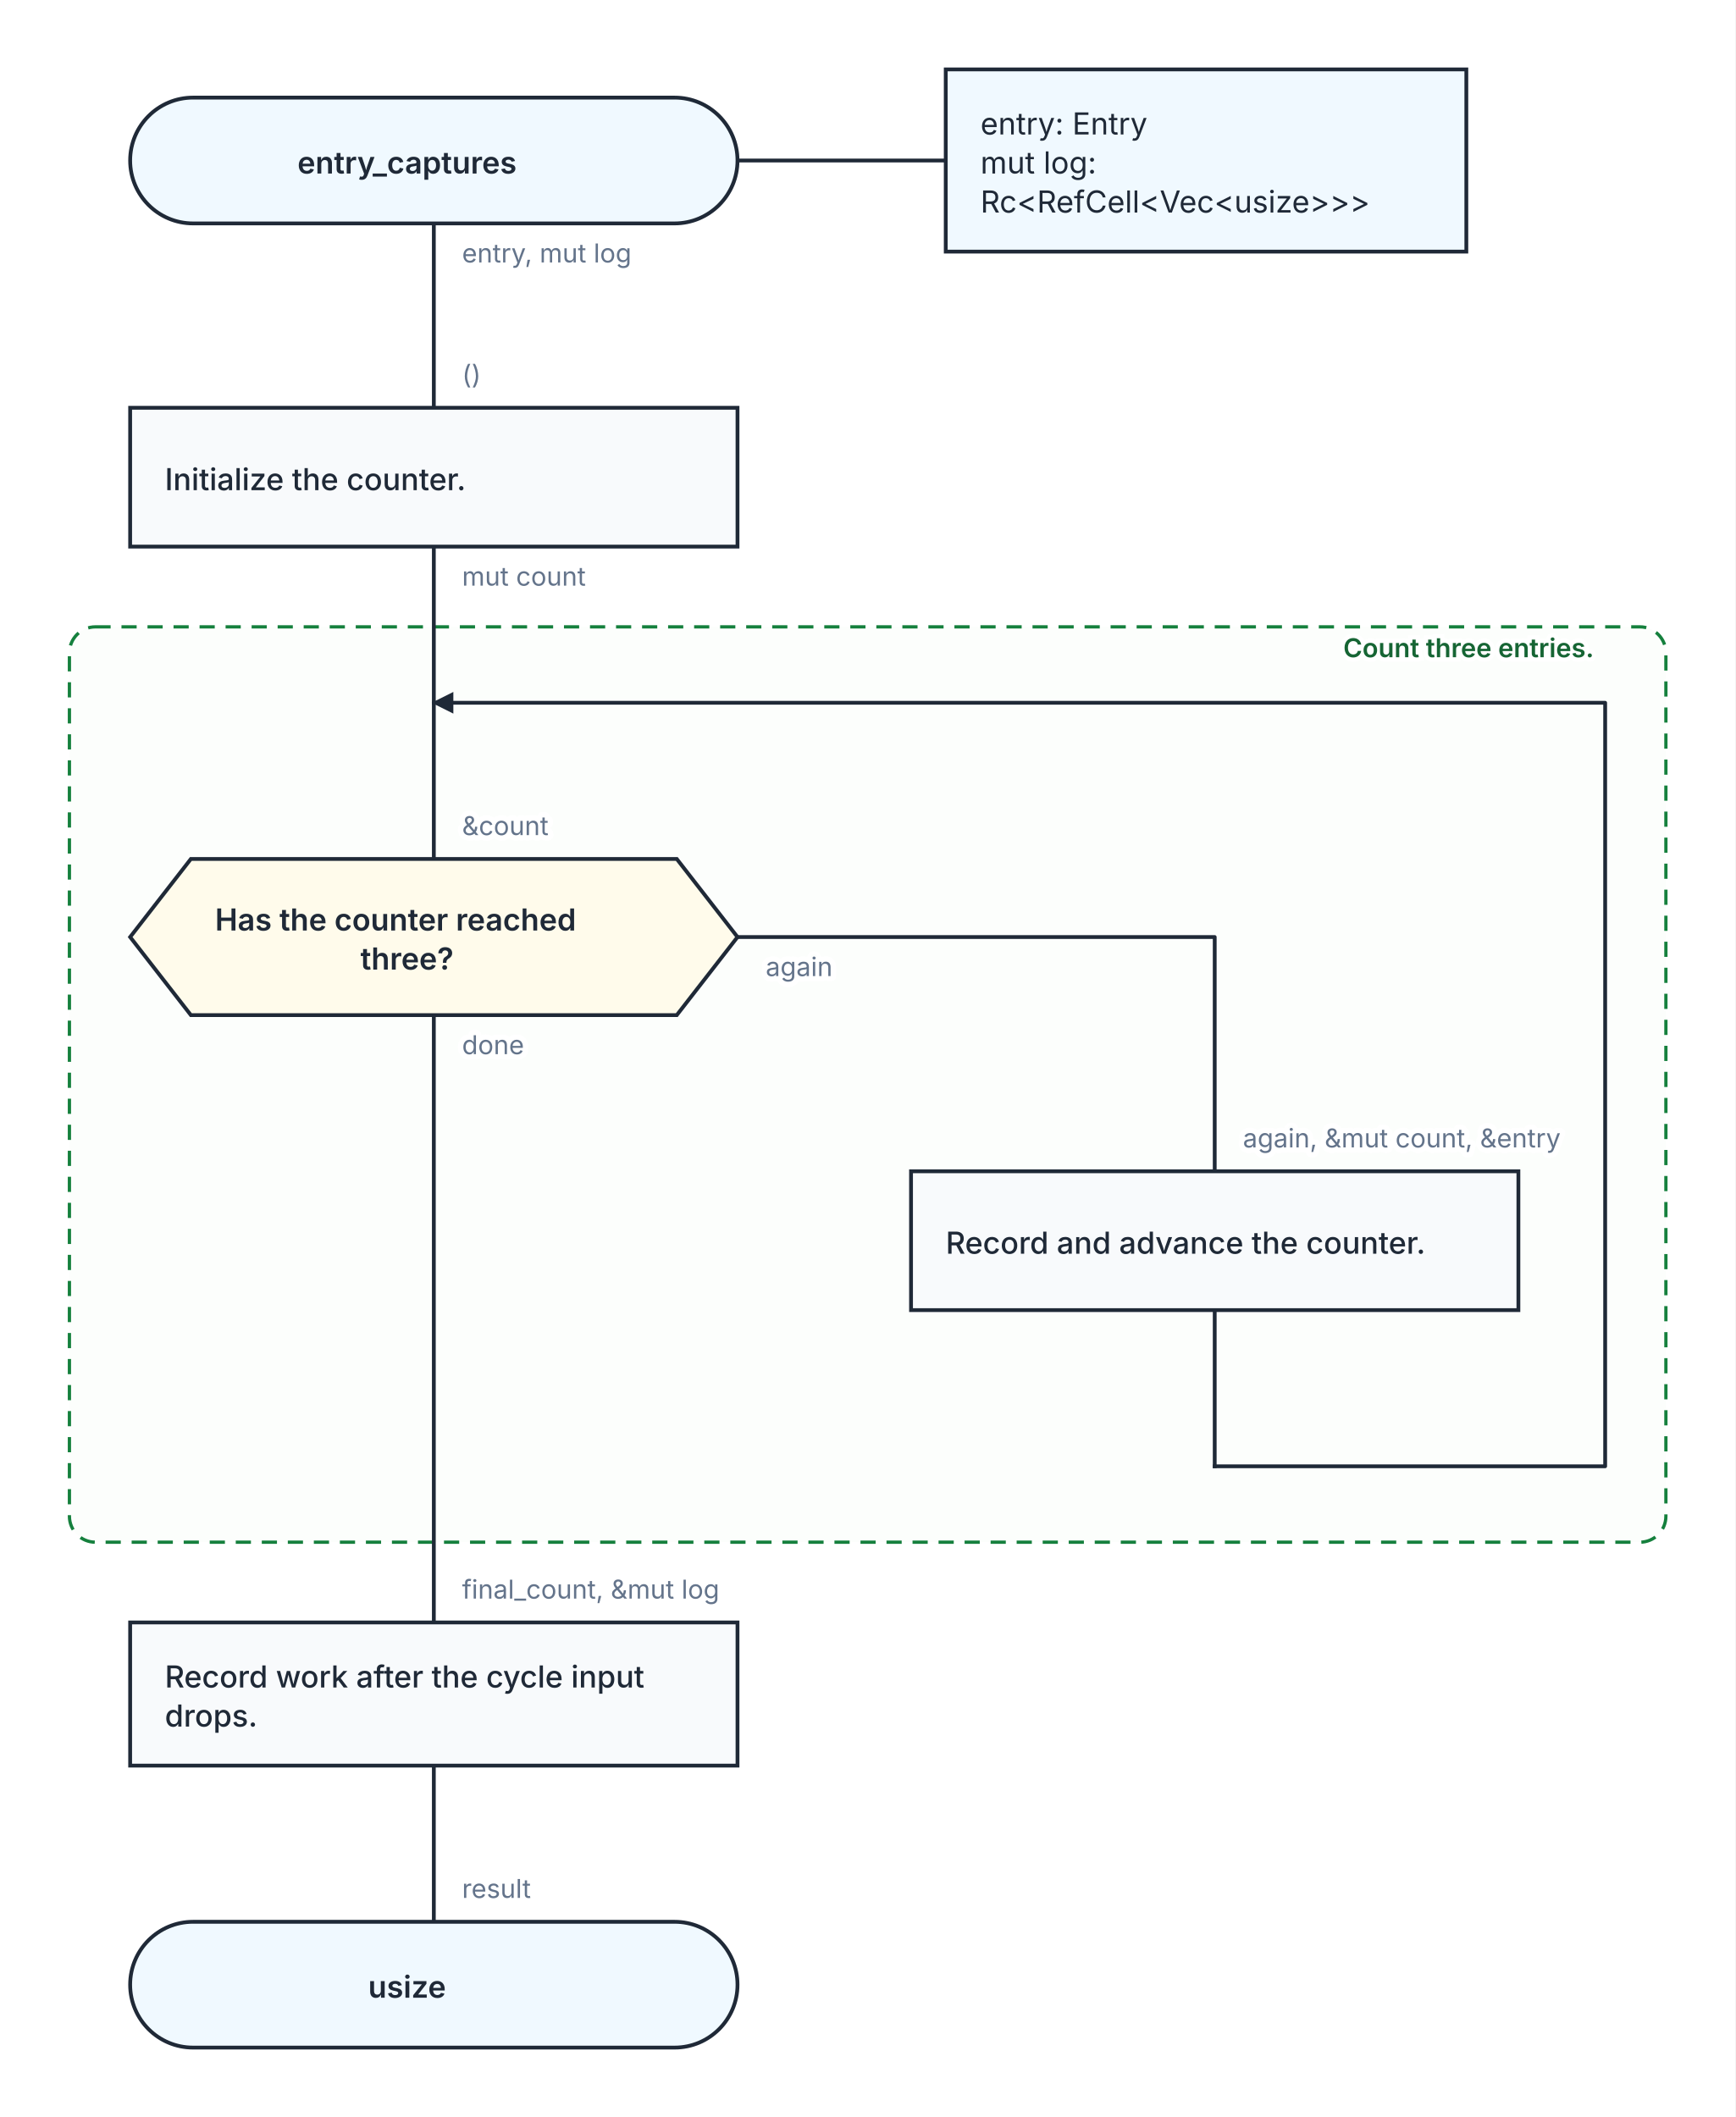
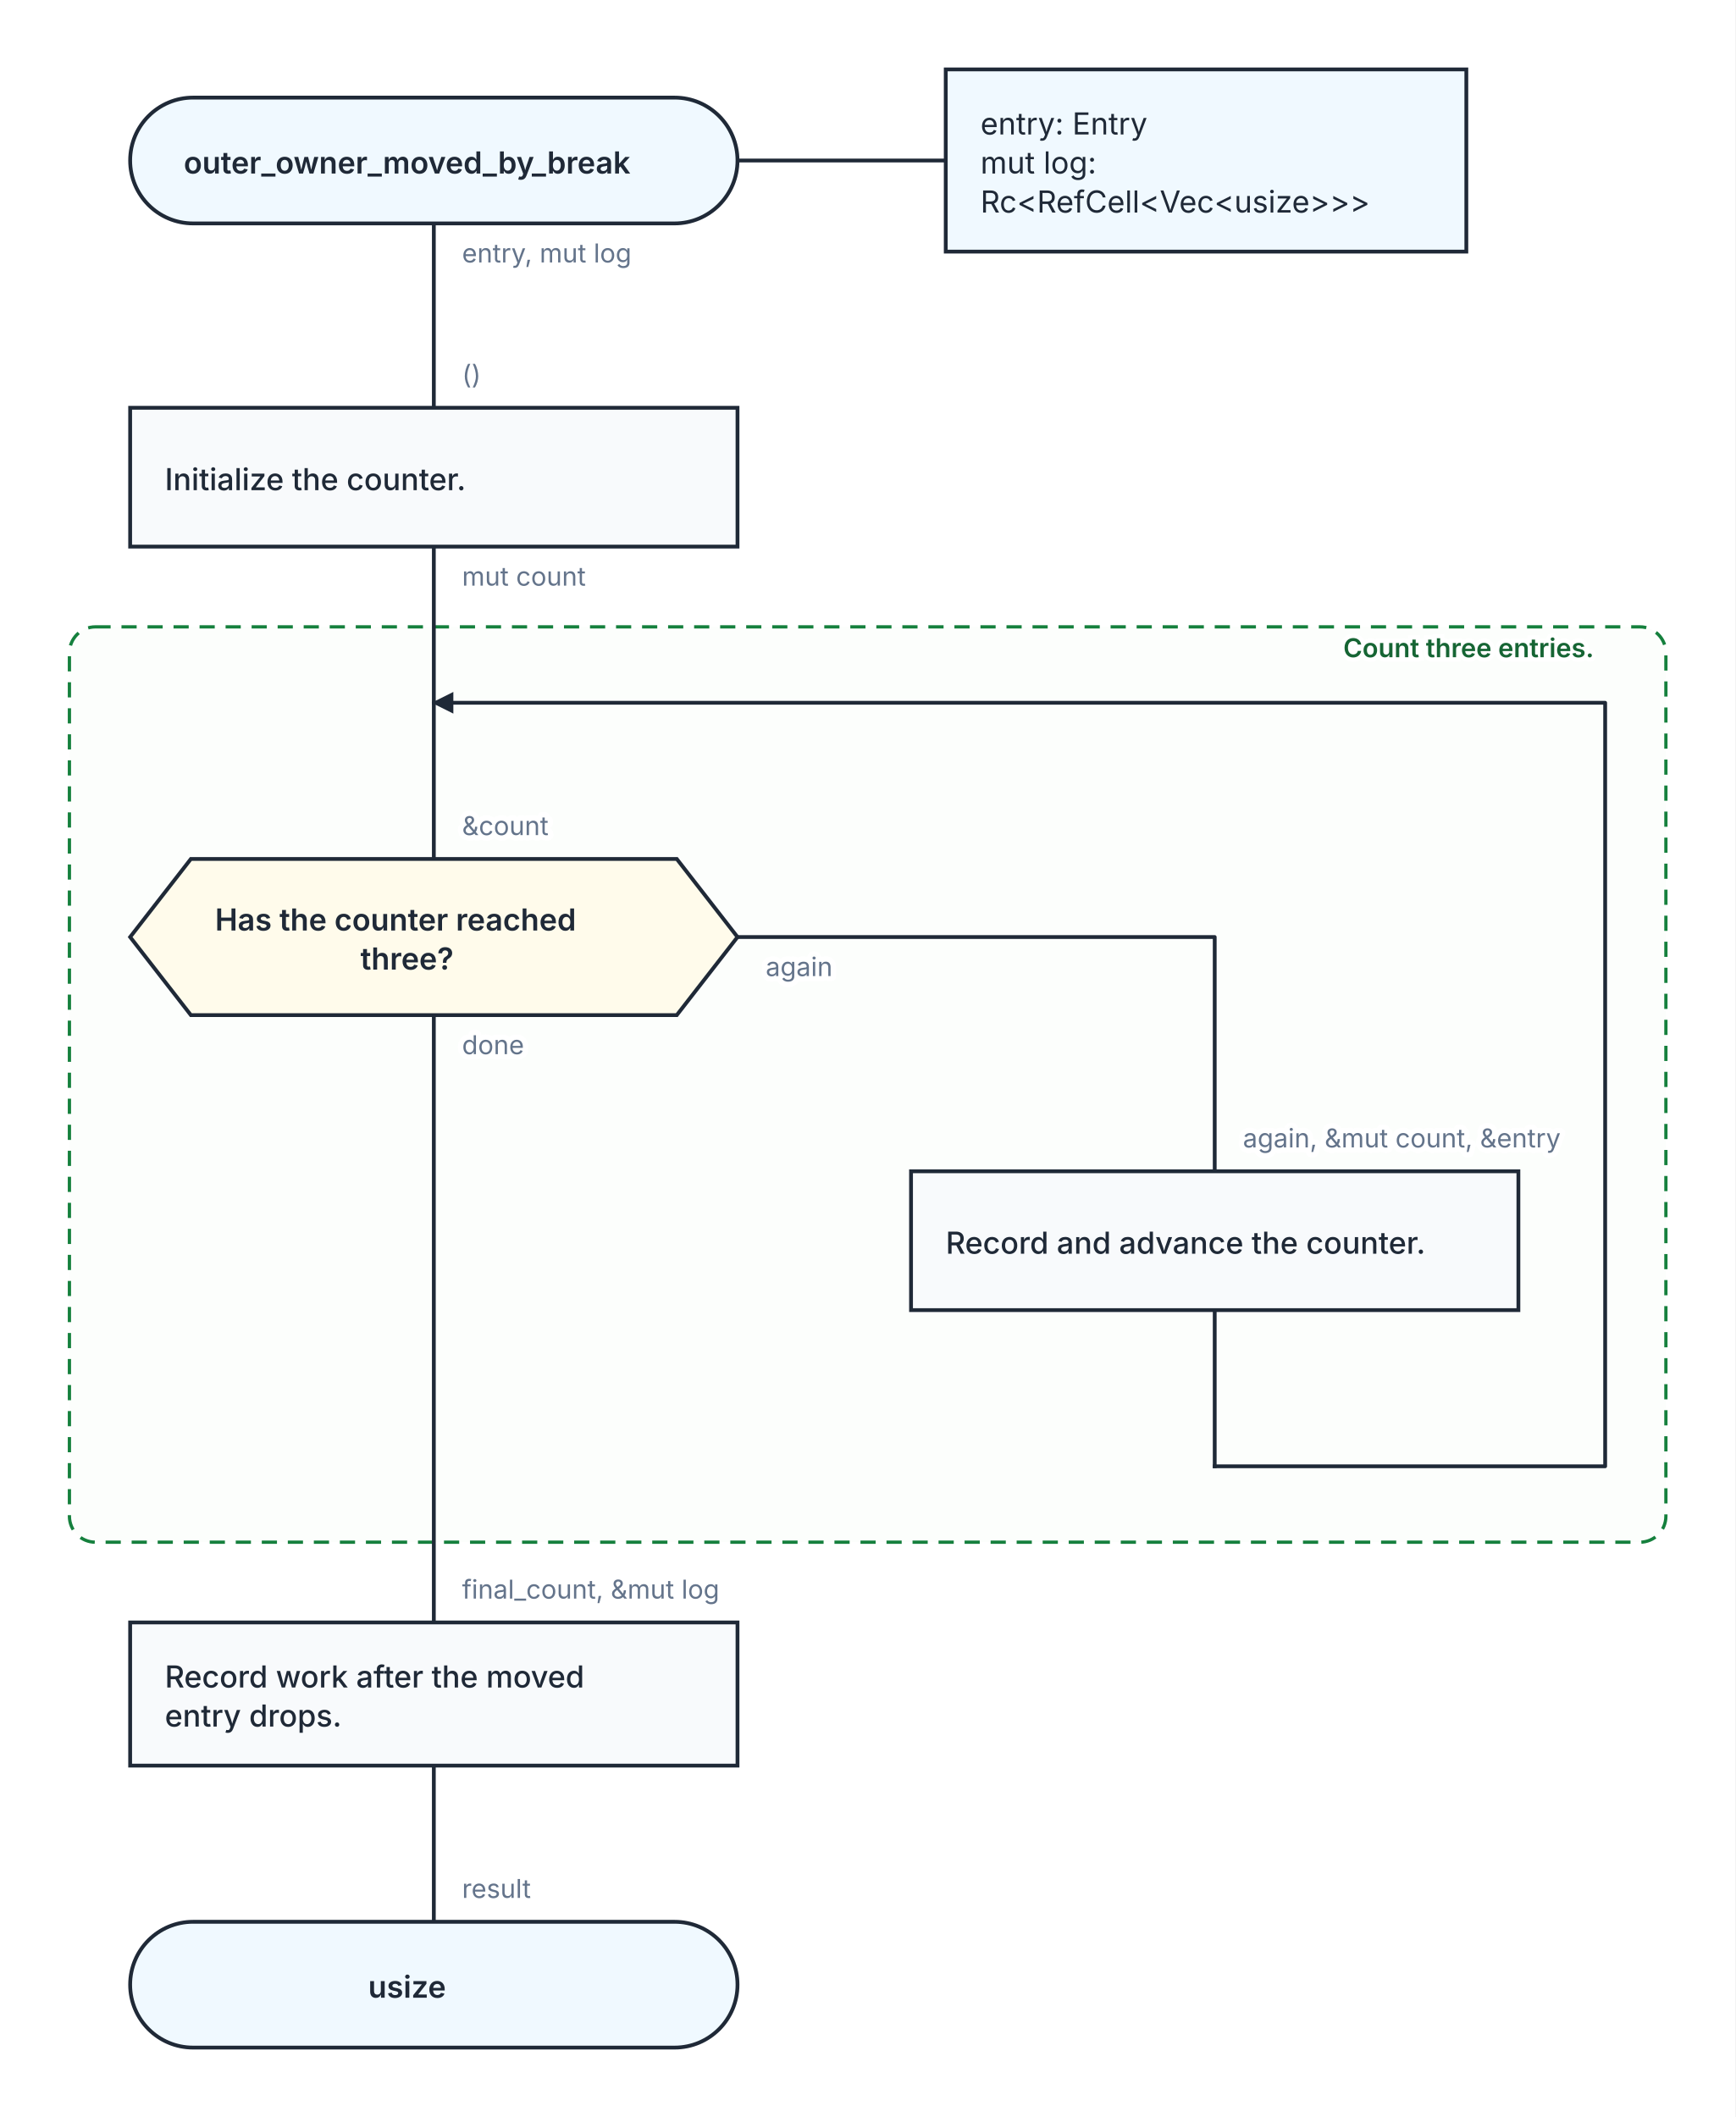
<svg xmlns="http://www.w3.org/2000/svg" width="800" height="976" viewBox="0 0 800 976" role="img" aria-labelledby="kaalang-title" aria-describedby="kaalang-description">
  <defs>
    <style>
      svg { color: #1f2937; font-family: Inter, ui-sans-serif, system-ui, -apple-system, BlinkMacSystemFont, "Segoe UI", sans-serif; text-rendering: optimizeLegibility; }
      .connection { fill: none; stroke: currentColor; stroke-width: 1.75; stroke-linecap: square; stroke-linejoin: round; }
      .connection-label { fill: #64748b; font-size: 12px; font-weight: 400; paint-order: stroke; stroke: #ffffff; stroke-width: 5px; stroke-linejoin: round; text-anchor: start; }
      .branch-label { fill: currentColor; font-weight: 500; }
      .parameter-link { fill: none; stroke: currentColor; stroke-width: 1.75; }
      .node-shape { fill: #ffffff; stroke: currentColor; stroke-width: 1.75; }
      .start .node-shape, .end .node-shape, .parameter-panel .node-shape { fill: #f0f9ff; }
      .action .node-shape, .call .node-shape { fill: #f8fafc; }
      .call-bars { fill: none; stroke: currentColor; stroke-width: 1.75; }
      .loop .node-shape { fill: #f0fdf4; stroke-width: 2; }
      .loop-marker { fill: #15803d; font-size: 20px; font-weight: 700; text-anchor: middle; }
      .question .node-shape { fill: #fffbeb; }
      .select .node-shape, .case .node-shape { fill: #f5f3ff; }
      .label { fill: currentColor; font-size: 14px; text-anchor: middle; }
      .start .label, .question .label, .select .label, .case .label, .end .label { font-weight: 600; }
      .action .label, .call .label, .loop .label { font-weight: 500; text-anchor: start; }
      .parameter-panel .label { font-weight: 400; text-anchor: start; }
      .cycle-boundary { fill: #f0fdf433; stroke: #15803d; stroke-width: 1.5; stroke-dasharray: 7 5; }
      .cycle-caption { fill: #166534; font-size: 12px; font-weight: 600; paint-order: stroke; stroke: #ffffff; stroke-width: 4px; }
    </style>
  </defs>
  <rect width="100%" height="100%" fill="#ffffff" />
  <g class="cycle-regions">
    <g>
      <rect class="cycle-boundary" x="32" y="289" width="736" height="422" rx="12" />
      <text class="cycle-caption" x="756" y="303" text-anchor="end" xml:space="preserve">
        <tspan x="756" dy="0">Count three entries.</tspan>
      </text>
    </g>
  </g>
  <g class="connections">
    <defs>
      <marker id="loop-arrow" markerWidth="10" markerHeight="10" refX="9" refY="5" orient="auto" markerUnits="userSpaceOnUse">
        <path d="M 0 0 L 10 5 L 0 10 Z" fill="currentColor" />
      </marker>
    </defs>
    <path class="connection" d="       M 200 103 L 200 188       M 200 252 L 200 324       M 200 468 L 200 748       M 340 432 L 560 432 L 560 540       M 560 604 L 560 676       M 200 814 L 200 886       M 200 324 L 200 396     " />
    <path class="connection" d="       M 560 676 L 740 676 L 740 324 L 200 324     " marker-end="url(#loop-arrow)" />
    <text class="connection-label" x="213" y="875" xml:space="preserve">
      <tspan x="213" dy="0">result</tspan>
    </text>
    <text class="connection-label" x="213" y="121" xml:space="preserve">
      <tspan x="213" dy="0">entry, mut log</tspan>
    </text>
    <text class="connection-label" x="213" y="270" xml:space="preserve">
      <tspan x="213" dy="0">mut count</tspan>
    </text>
    <text class="connection-label" x="213" y="486" xml:space="preserve">
      <tspan x="213" dy="0">done</tspan>
    </text>
    <text class="connection-label" x="353" y="450" xml:space="preserve">
      <tspan x="353" dy="0">again</tspan>
    </text>
    <text class="connection-label" x="213" y="177" xml:space="preserve">
      <tspan x="213" dy="0">()</tspan>
    </text>
    <text class="connection-label" x="213" y="385" xml:space="preserve">
      <tspan x="213" dy="0">&amp;count</tspan>
    </text>
    <text class="connection-label" x="573" y="529" xml:space="preserve">
      <tspan x="573" dy="0">again, &amp;mut count, &amp;entry</tspan>
    </text>
    <text class="connection-label" x="213" y="737" xml:space="preserve">
      <tspan x="213" dy="0">final_count, &amp;mut log</tspan>
    </text>
  </g>
  <g class="nodes">
    <path class="parameter-link" d="M 340 74 L 436 74" />
    <g class="parameter-panel" transform="translate(556 74)">
      <rect class="node-shape" x="-120" y="-42" width="240" height="84" />
      <text class="label" x="-104" y="-12" xml:space="preserve">
        <tspan x="-104" dy="0">entry: Entry</tspan>
        <tspan x="-104" dy="18">mut log: </tspan>
        <tspan x="-104" dy="18">Rc&lt;RefCell&lt;Vec&lt;usize&gt;&gt;&gt;</tspan>
      </text>
    </g>
    <g class="node start" transform="translate(200 74)">
      <rect class="node-shape" x="-140" y="-29" width="280" height="58" rx="29" />
      <text class="label" y="6" xml:space="preserve">
-         <tspan x="0" dy="0">entry_captures</tspan>
+         <tspan x="0" dy="0">outer_owner_moved_by_break</tspan>
      </text>
    </g>
    <g class="node action" transform="translate(200 220)">
      <rect class="node-shape" x="-140" y="-32" width="280" height="64" />
      <text class="label" y="6" xml:space="preserve">
        <tspan x="-124" dy="0">Initialize the counter.</tspan>
      </text>
    </g>
    <g class="node question" transform="translate(200 432)">
      <polygon class="node-shape" points="-112,-36 112,-36 140,0 112,36 -112,36 -140,0" />
      <text class="label" y="-3" xml:space="preserve">
        <tspan x="0" dy="0">Has the counter reached </tspan>
        <tspan x="0" dy="18">three?</tspan>
      </text>
    </g>
    <g class="node action" transform="translate(560 572)">
      <rect class="node-shape" x="-140" y="-32" width="280" height="64" />
      <text class="label" y="6" xml:space="preserve">
        <tspan x="-124" dy="0">Record and advance the counter.</tspan>
      </text>
    </g>
    <g class="node action" transform="translate(200 781)">
      <rect class="node-shape" x="-140" y="-33" width="280" height="66" />
      <text class="label" y="-3" xml:space="preserve">
-         <tspan x="-124" dy="0">Record work after the cycle input </tspan>
-         <tspan x="-124" dy="18">drops.</tspan>
+         <tspan x="-124" dy="0">Record work after the moved </tspan>
+         <tspan x="-124" dy="18">entry drops.</tspan>
      </text>
    </g>
    <g class="node end" transform="translate(200 915)">
      <rect class="node-shape" x="-140" y="-29" width="280" height="58" rx="29" />
      <text class="label" y="6" xml:space="preserve">
        <tspan x="0" dy="0">usize</tspan>
      </text>
    </g>
  </g>
</svg>
